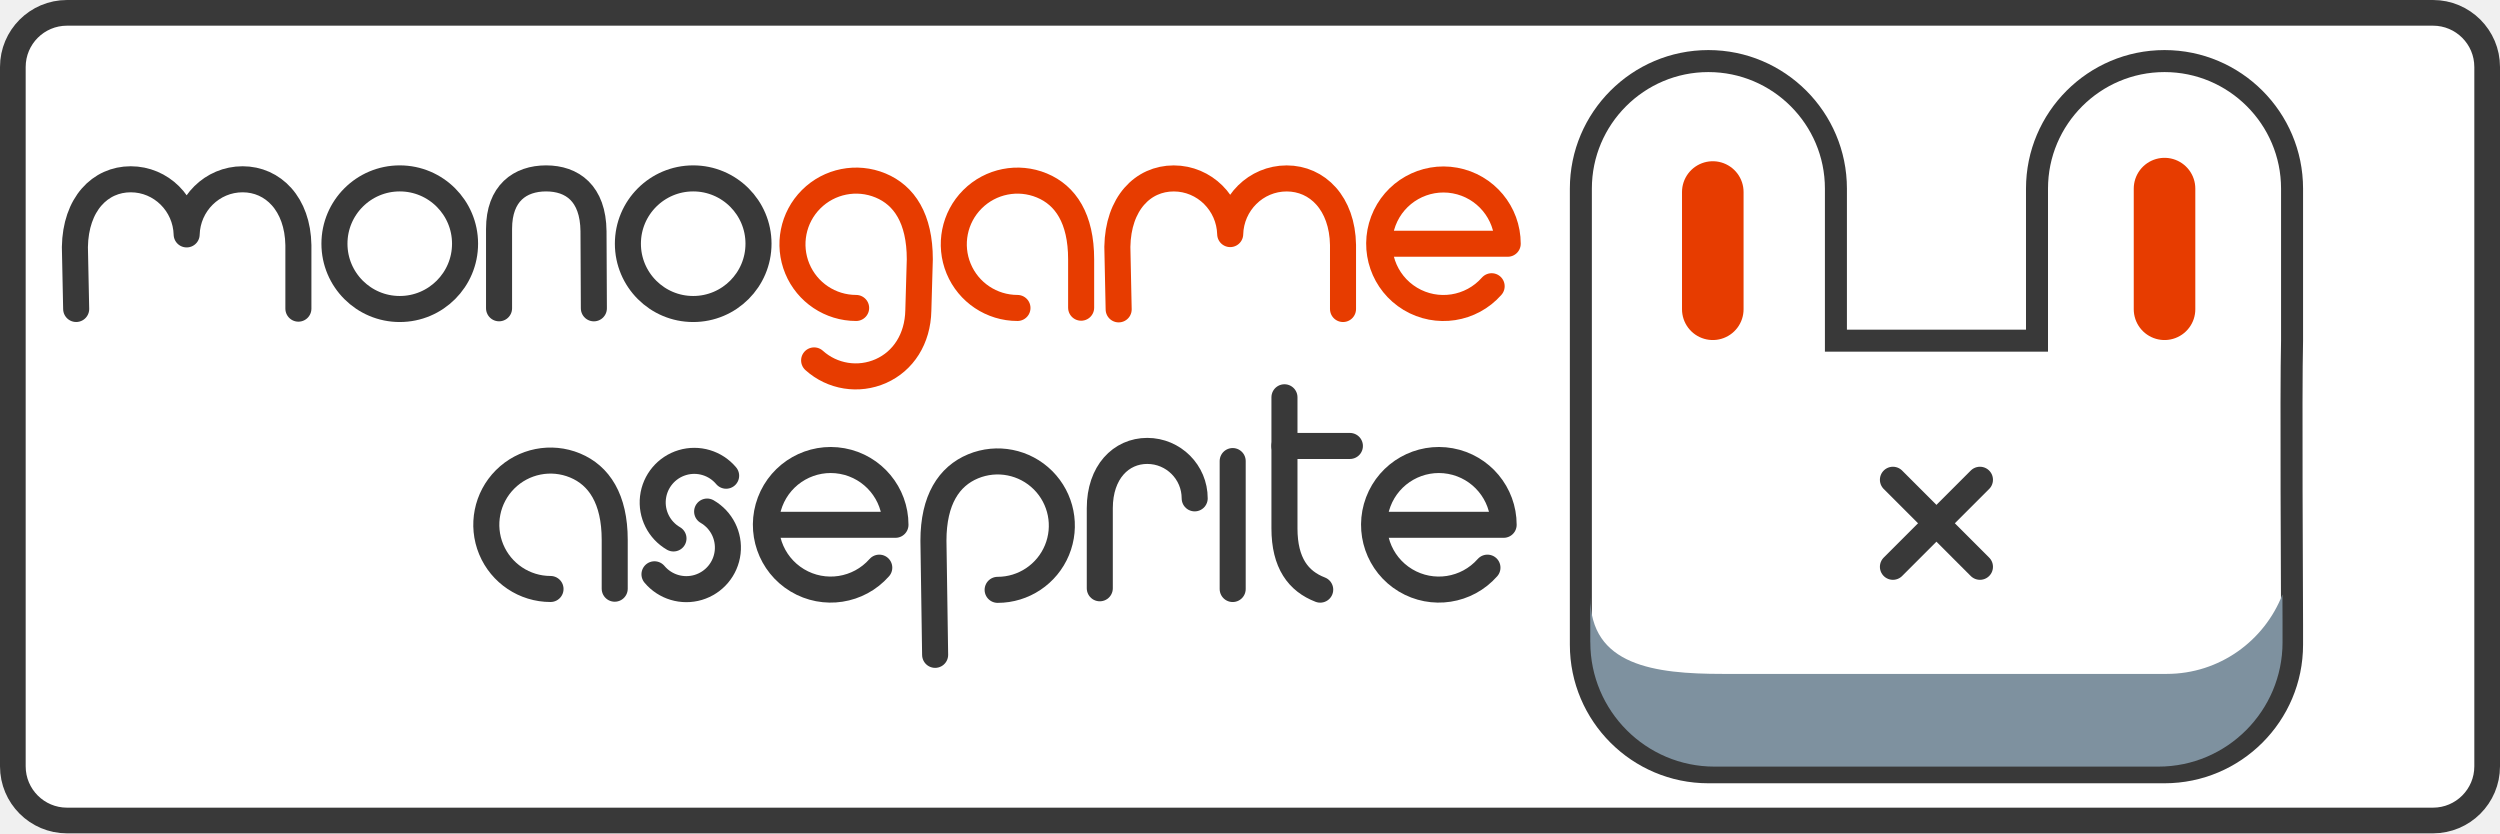
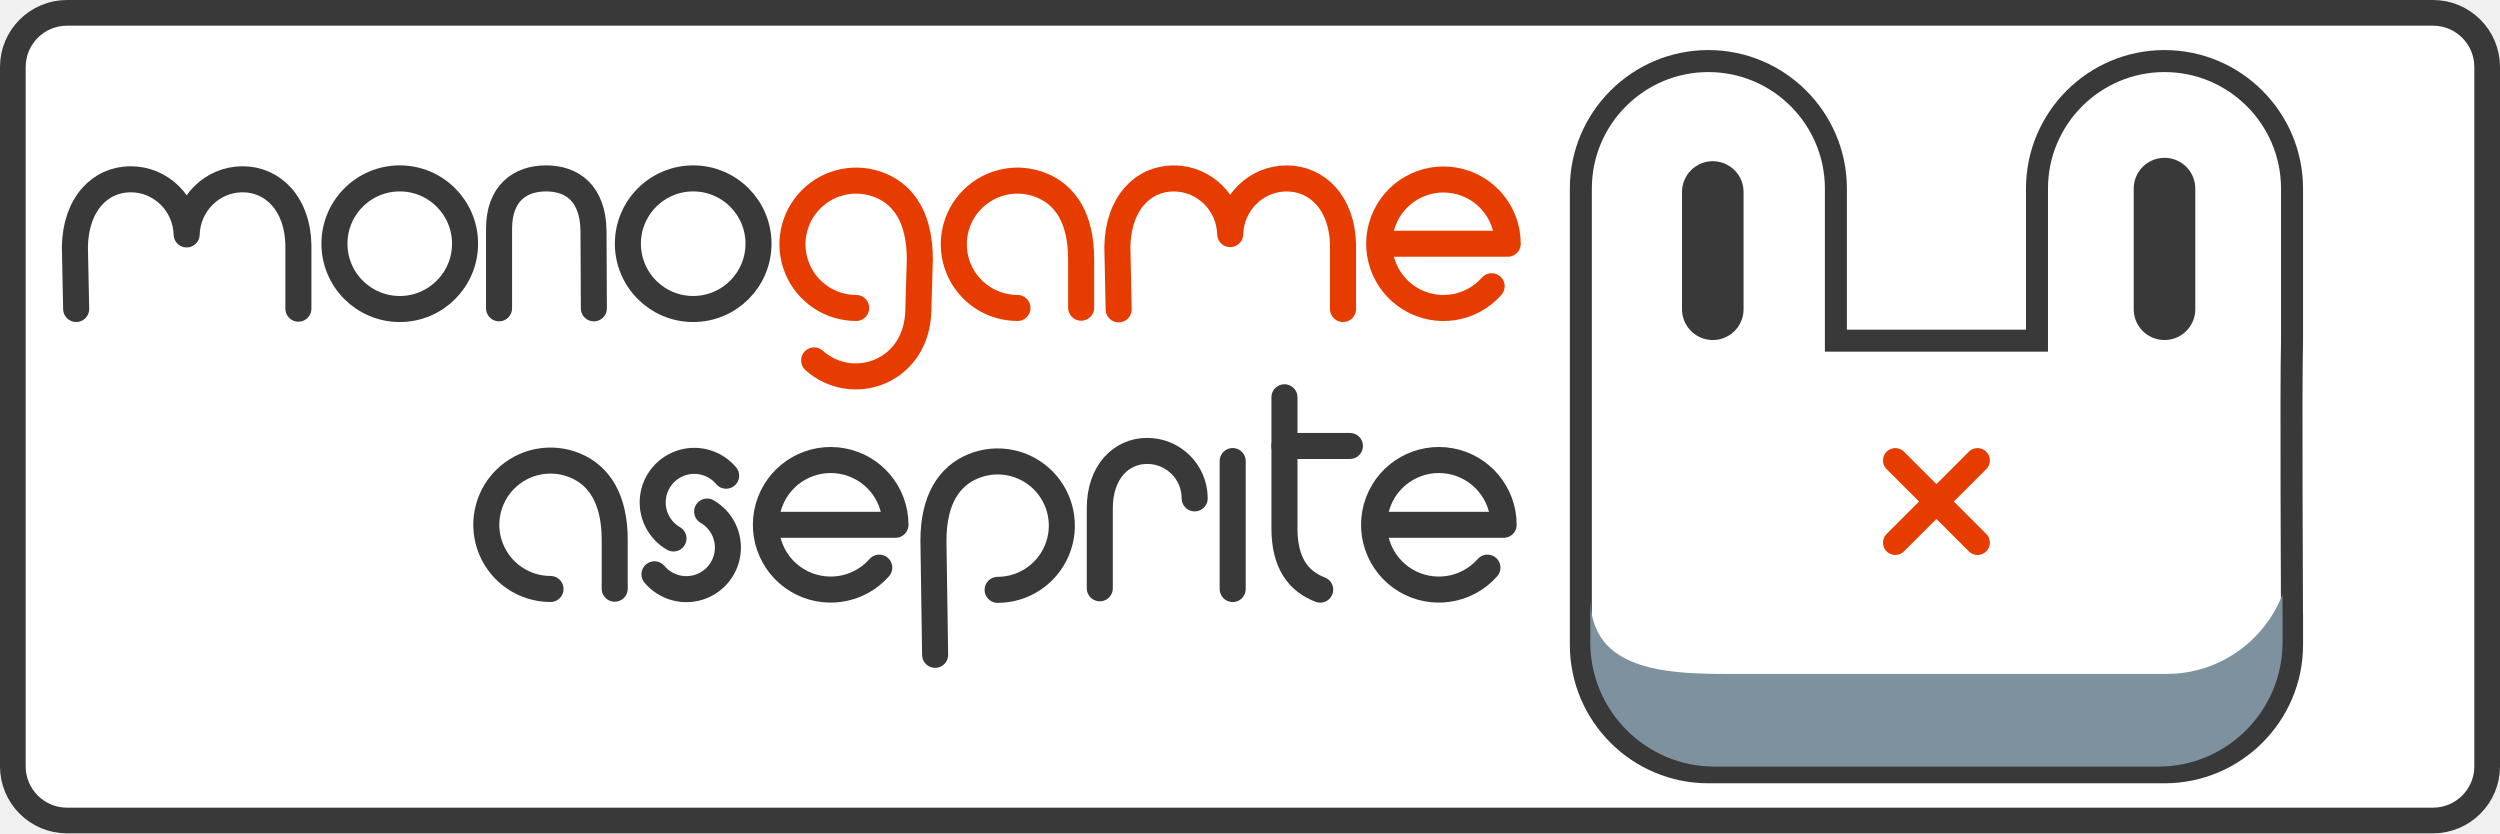
<svg xmlns="http://www.w3.org/2000/svg" width="96mm" height="32mm" viewBox="0 0 96 32" version="1.1" id="svg190">
  <defs id="defs187">
    <rect x="131.765" y="51.13" width="122.88" height="31.013" id="rect205" />
    <rect x="130.927" y="48.951" width="104.105" height="30.846" id="rect32339" />
    <clipPath clipPathUnits="userSpaceOnUse" id="clipPath15719">
      <path style="fill:#08a95d;fill-opacity:1;stroke:#000000;stroke-width:0.2;stroke-linecap:round;stroke-linejoin:round;stroke-dasharray:none;stroke-opacity:1" id="path15721" d="m 14.27,14.114 a 7.025,7.025 0 0 1 7.025,7.025 7.025,7.025 0 0 1 -7.025,7.025 v -7.025 z" />
    </clipPath>
  </defs>
  <g id="layer1">
    <rect style="font-variation-settings:normal;opacity:1;fill:#ffffff;fill-opacity:1;stroke:#393939;stroke-width:0.986;stroke-linecap:round;stroke-linejoin:round;stroke-miterlimit:4;stroke-dasharray:none;stroke-dashoffset:0;stroke-opacity:1;stop-color:#000000;stop-opacity:1" id="rect13684" width="95.014" height="31.014" x="0.493" y="0.493" rx="2.08" />
    <rect style="display:none;fill:#15202b;fill-opacity:1;stroke:none;stroke-width:1.146;stroke-linecap:round;stroke-linejoin:round;stroke-dasharray:none;stroke-opacity:1" id="rect10254" width="109.135" height="39.044" x="-3.136" y="-5.234" />
    <text xml:space="preserve" transform="scale(0.2645833)" id="text32337" style="font-family:Roboto;-inkscape-font-specification:Roboto;white-space:pre;shape-inside:url(#rect32339);display:inline;fill:none;stroke:#2e2f2e;stroke-width:4.157;stroke-linecap:round;stroke-linejoin:round" />
    <g id="g20403" transform="translate(-45.06683,-15.52882)">
      <path id="path19010-1-4" style="fill:#49c961;stroke:#000000;stroke-width:0.201;stroke-linecap:round;stroke-linejoin:round" d="m -21.141,-15.639 c 0.61,1.324 -1.3,2.295 -2.149,2.754 -1.094,0.592 -1.538,-1.426 -2.149,-2.754 -0.596,-1.294 1.143,-2.21 2.149,-2.754 1.094,-0.592 1.538,1.426 2.149,2.754 z" transform="matrix(-0.8683355,-0.4959772,0.399671,-0.9166587,0,0)" />
      <ellipse style="fill:#ffe981;fill-opacity:1;stroke:#000000;stroke-width:0.208;stroke-linecap:round;stroke-linejoin:round;stroke-dasharray:none;stroke-opacity:1" id="path16622" cx="-11.619" cy="18.764" rx="5.39" ry="6.676" transform="scale(-1,1)" />
      <path id="path16622-6" style="fill:#d7a34f;fill-opacity:1;stroke:none;stroke-width:0.208;stroke-linecap:round;stroke-linejoin:round;stroke-dasharray:none;stroke-opacity:1" d="m 11.563,12.186 a 5.39,6.676 0 0 1 3.726,1.857 5.39,6.676 0 0 1 -4.436,2.891 5.39,6.676 0 0 1 -3.728,-1.86 5.39,6.676 0 0 1 4.438,-2.888 z" />
      <path id="path16622-7" style="fill:#d7a34f;fill-opacity:1;stroke:none;stroke-width:0.151;stroke-linecap:round;stroke-linejoin:round;stroke-dasharray:none;stroke-opacity:1" d="m 10.438,14.95 a 4.781,3.939 49.763 0 1 3.099,-0.254 4.781,3.939 49.763 0 1 -1.698,3.35 4.781,3.939 49.763 0 1 -3.101,0.253 4.781,3.939 49.763 0 1 1.7,-3.349 z" />
      <path id="rect18513-5" style="fill:#d7a34f;fill-opacity:1;stroke:none;stroke-width:0.176;stroke-linecap:round;stroke-linejoin:round" d="m 10.246,13.252 c 0.405,-0.849 -2.334,-0.727 -2.949,0 -1.4,1.655 1.44,4.09 1.462,6.211 0.025,2.333 -3.021,5.054 -1.462,6.86 0.623,0.721 2.539,0.847 2.949,0 -1.03,-3.8 1.172,-3.963 1.184,-6.315 0.013,-2.504 -2.434,-4.139 -1.184,-6.756 z" />
      <path style="fill:none;fill-opacity:1;stroke:#000000;stroke-width:0.2;stroke-linecap:round;stroke-linejoin:round;stroke-dasharray:none;stroke-opacity:1" d="m 16.97,19.19 c -1.169,1.014 -3.66,1.563 -7.407,-0.266" id="path18903-3" />
      <path style="fill:none;fill-opacity:1;stroke:#000000;stroke-width:0.2;stroke-linecap:square;stroke-linejoin:round;stroke-dasharray:none;stroke-opacity:1" d="m 16.59,16.135 c -1.169,1.014 -3.66,1.563 -7.407,-0.266" id="path18903-6" />
      <g id="g15650" clip-path="url(#clipPath15719)" transform="matrix(-1,0,0,1,23.37627,-1.465478)">
        <path style="fill:#08a95d;fill-opacity:1;stroke:#000000;stroke-width:0.146;stroke-linecap:round;stroke-linejoin:round;stroke-dasharray:none;stroke-opacity:1" id="path15497" d="M 10.357,19.45 8.099,20.655 5.925,19.303 6.01,16.744 8.268,15.538 10.442,16.891 Z" transform="matrix(1.372261,-0.06045554,0.06045554,1.372261,5.052101,-3.601926)" />
        <path style="fill:#08a95d;fill-opacity:1;stroke:#000000;stroke-width:0.146;stroke-linecap:round;stroke-linejoin:round;stroke-dasharray:none;stroke-opacity:1" id="path15497-7" d="M 10.357,19.45 8.099,20.655 5.925,19.303 6.01,16.744 8.268,15.538 10.442,16.891 Z" transform="matrix(1.372261,-0.06045554,0.06045554,1.372261,11.17632,-3.65104)" />
        <path style="fill:#08a95d;fill-opacity:1;stroke:#000000;stroke-width:0.146;stroke-linecap:round;stroke-linejoin:round;stroke-dasharray:none;stroke-opacity:1" id="path15497-79" d="M 10.357,19.45 8.099,20.655 5.925,19.303 6.01,16.744 8.268,15.538 10.442,16.891 Z" transform="matrix(1.372261,-0.06045554,0.06045554,1.372261,8.180608,1.666555)" />
        <path style="fill:#08a95d;fill-opacity:1;stroke:#000000;stroke-width:0.146;stroke-linecap:round;stroke-linejoin:round;stroke-dasharray:none;stroke-opacity:1" id="path15497-0" d="M 10.357,19.45 8.099,20.655 5.925,19.303 6.01,16.744 8.268,15.538 10.442,16.891 Z" transform="matrix(1.372261,-0.06045554,0.06045554,1.372261,2.009261,1.645981)" />
        <path style="fill:#08a95d;fill-opacity:1;stroke:#000000;stroke-width:0.146;stroke-linecap:round;stroke-linejoin:round;stroke-dasharray:none;stroke-opacity:1" id="path15497-0-6" d="M 10.357,19.45 8.099,20.655 5.925,19.303 6.01,16.744 8.268,15.538 10.442,16.891 Z" transform="matrix(1.372261,-0.06045554,0.06045554,1.372261,8.059179,-8.842785)" />
        <path style="fill:#08a95d;fill-opacity:1;stroke:#000000;stroke-width:0.146;stroke-linecap:round;stroke-linejoin:round;stroke-dasharray:none;stroke-opacity:1" id="path15497-0-3" d="M 10.357,19.45 8.099,20.655 5.925,19.303 6.01,16.744 8.268,15.538 10.442,16.891 Z" transform="matrix(1.372261,-0.06045554,0.06045554,1.372261,1.930852,-8.845145)" />
      </g>
      <path style="fill:none;fill-opacity:1;stroke:#000000;stroke-width:0.2;stroke-linecap:round;stroke-linejoin:round;stroke-dasharray:none;stroke-opacity:1" id="path11594" d="m -9.106,12.648 a 7.025,7.025 0 0 1 7.025,7.025 7.025,7.025 0 0 1 -7.025,7.025 v -7.025 z" transform="scale(-1,1)" />
      <path style="fill:none;fill-opacity:1;stroke:#000000;stroke-width:0.2;stroke-linecap:round;stroke-linejoin:round;stroke-dasharray:none;stroke-opacity:1" d="m 16.289,21.979 c -1.169,1.014 -3.366,1.893 -7.114,0.064" id="path18903-5-1" />
      <path id="path19010-1" style="fill:#49c961;stroke:#000000;stroke-width:0.201;stroke-linecap:round;stroke-linejoin:round" d="m -18.65,-18.444 c 0.611,1.327 -0.962,2.754 -2.149,2.754 -1.187,0 -1.538,-1.426 -2.149,-2.754 -0.698,-1.517 1.16,-2.219 2.149,-2.754 1.116,-0.604 1.538,1.426 2.149,2.754 z" transform="matrix(-0.8683355,-0.4959772,0.399671,-0.9166587,0,0)" />
      <path id="rect18513" style="fill:#ffffff;stroke:#000000;stroke-width:0.181;stroke-linecap:round;stroke-linejoin:round" d="m 9.55,12.952 c 0.405,-0.896 -2.334,-0.767 -2.949,0 -1.4,1.747 1.44,4.316 1.462,6.554 0.025,2.462 -3.021,5.334 -1.462,7.239 0.623,0.761 2.539,0.894 2.949,0 -1.03,-4.01 1.172,-4.182 1.184,-6.664 0.013,-2.642 -2.434,-4.367 -1.184,-7.129 z" />
      <circle style="fill:#49c961;fill-opacity:1;stroke:#000000;stroke-width:0.2;stroke-dasharray:none;stroke-opacity:1" id="path451-1" cx="-11.086" cy="8.289" r="7" transform="scale(-1,1)" />
      <path id="path451" style="fill:#298a3e;fill-opacity:1;stroke:none;stroke-width:0.2;stroke-dasharray:none;stroke-opacity:1" d="M 7.354,2.498 A 7,7 0 0 0 5.34,7.41 7,7 0 0 0 12.34,14.41 7,7 0 0 0 16.054,13.338 7,7 0 0 1 11.07,15.43 7,7 0 0 1 4.07,8.43 7,7 0 0 1 7.354,2.498 Z" />
      <circle style="fill:none;fill-opacity:1;stroke:#000000;stroke-width:0.2;stroke-dasharray:none;stroke-opacity:1" id="path451-1-1" cx="-11.086" cy="8.289" r="7" transform="scale(-1,1)" />
      <circle style="fill:#ffffff;fill-opacity:1;stroke:#000000;stroke-width:0.2;stroke-dasharray:none;stroke-opacity:1" id="path2188" cx="-16.637" cy="5.685" r="2.729" transform="scale(-1,1)" />
      <circle style="fill:#000000;fill-opacity:1;stroke:#000000;stroke-width:0.1;stroke-dasharray:none;stroke-opacity:1" id="path2188-7" cx="-17.327" cy="5.685" r="1.367" transform="scale(-1,1)" />
      <circle style="fill:#ffffff;fill-opacity:1;stroke:#000000;stroke-width:0.2;stroke-dasharray:none;stroke-opacity:1" id="path2188-1" cx="-10.458" cy="5.685" r="2.729" transform="scale(-1,1)" />
      <circle style="fill:#000000;fill-opacity:1;stroke:#000000;stroke-width:0.1;stroke-dasharray:none;stroke-opacity:1" id="path2188-7-1" cx="-11.117" cy="5.685" r="1.367" transform="scale(-1,1)" />
      <path id="path4702" style="fill:#164920;fill-opacity:1;stroke:#164920;stroke-width:0.2;stroke-opacity:1" d="m 12.432,10.092 c 0,0.354 -0.146,1.256 0.426,1.735 0.573,0.479 1.278,0.479 1.85,0 0.573,-0.479 0.432,-1.372 0.432,-1.735 0,-0.362 -0.707,0.013 -1.329,0.013 -0.622,0 -1.379,-0.367 -1.379,-0.013 z" />
      <path id="path4702-7" style="fill:#d393df;fill-opacity:1;stroke:none;stroke-width:0.2;stroke-opacity:1" d="m 12.431,10.129 a 2.054,2.054 0 0 1 1.904,1.935 c -0.488,0.221 -1.024,0.142 -1.477,-0.237 -0.554,-0.463 -0.435,-1.322 -0.427,-1.698 z" />
      <ellipse style="fill:#ffffff;fill-opacity:1;stroke:none;stroke-width:0.228;stroke-linecap:round;stroke-linejoin:round;stroke-dasharray:none;stroke-opacity:1" id="path9250" cx="-13.816" cy="-2.529" rx="1.106" ry="0.369" transform="matrix(-0.9360481,-0.3518721,-0.3518721,0.9360481,0,0)" />
      <path id="path19010-1-8" style="fill:#49c961;stroke:#000000;stroke-width:0.2;stroke-linecap:round;stroke-linejoin:round" d="m 12.042,17.291 c -1.074,1.074 -2.817,0.079 -3.129,-1.066 -0.313,-1.145 0.922,-2.004 1.998,-3.08 1.228,-1.228 2.371,0.308 3.129,1.066 0.856,0.856 -0.922,2.004 -1.998,3.08 z" />
    </g>
-     <g id="g727" transform="translate(-93.43377,-16.87916)">
+     <g id="g727" transform="translate(-87.29244,-19.09686)">
      <rect style="fill:none;stroke:#08a95d;stroke-width:1;stroke-linecap:round;stroke-linejoin:round;stroke-dasharray:none;stroke-opacity:1" id="rect4462-6" width="12.453" height="12.453" x="69.681" y="5.847" rx="1.797" />
      <g id="g5525" transform="matrix(0.7639952,0,0,0.7639952,57.60965,3.966244)" style="stroke-width:1.309;stroke-dasharray:none">
        <path style="fill:none;stroke:#08a95d;stroke-width:1.309;stroke-linecap:round;stroke-linejoin:round;stroke-dasharray:none;stroke-opacity:1" d="m 20.186,6.456 v 4.565" id="path4390-8" />
        <path style="fill:none;stroke:#08a95d;stroke-width:1.309;stroke-linecap:round;stroke-linejoin:round;stroke-dasharray:none;stroke-opacity:1" d="m 27.646,6.456 v 4.565" id="path4390-8-8" />
      </g>
    </g>
+     <path fill="#e73c00" d="m -24.313,27.13 v -1.837 c 0,-2.19 -1.78,-3.971 -3.971,-3.971 -1.068,0 -2.041,0.425 -2.756,1.116 -0.715,-0.688 -1.688,-1.116 -2.756,-1.116 -2.19,0 -3.971,1.783 -3.971,3.971 V 30.804 c 0,2.19 1.78,3.971 3.971,3.971 h 5.512 c 2.19,0 3.971,-1.78 3.971,-3.971 v -2.669 h -7.941 v 2.43 h 5.512 V 30.804 c 0,0.85 -0.691,1.541 -1.541,1.541 h -5.512 c -0.85,0 -1.541,-0.691 -1.541,-1.541 v -5.512 c 0,-0.85 0.691,-1.541 1.541,-1.541 0.85,0 1.541,0.691 1.541,1.541 v 1.837 h 2.43 v -1.837 c 0,-0.85 0.691,-1.541 1.541,-1.541 0.85,0 1.541,0.691 1.541,1.541 v 1.837 z" id="path3920-0" style="fill:#e73c00;fill-opacity:1;stroke:#63565f;stroke-width:0.25;stroke-dasharray:none;stroke-opacity:1" />
    <g id="g3918" transform="matrix(0.06674124,0,0,0.06674124,-35.50073,3.947765)">
      <path fill="#393939" d="M 71.5,573.4 V 516.5 L 48,573.4 H 44.5 L 21.1,516.5 v 56.9 h -8.6 v -69.1 h 12.3 l 21.4,52 21.5,-52 H 80 v 69.1 z" id="path3902" />
      <path fill="#393939" d="m 122,574.7 c -5.1,0 -9.8,-0.9 -14,-2.7 -4.2,-1.8 -7.8,-4.3 -10.8,-7.5 -3,-3.2 -5.3,-7 -7,-11.4 -1.7,-4.3 -2.5,-9.1 -2.5,-14.2 0,-5.1 0.8,-9.8 2.5,-14.2 1.7,-4.4 4,-8.1 7,-11.4 3,-3.2 6.6,-5.7 10.8,-7.5 4.2,-1.8 8.9,-2.7 14,-2.7 5.1,0 9.8,0.9 14,2.7 4.2,1.8 7.8,4.3 10.8,7.5 3,3.2 5.3,7 7,11.4 1.7,4.3 2.5,9.1 2.5,14.2 0,5.1 -0.8,9.8 -2.5,14.2 -1.7,4.4 -4,8.1 -7,11.4 -3,3.2 -6.6,5.7 -10.8,7.5 -4.3,1.8 -8.9,2.7 -14,2.7 z m 0,-7.7 c 3.9,0 7.3,-0.7 10.5,-2.1 3.1,-1.4 5.8,-3.4 8,-5.9 2.2,-2.5 3.9,-5.5 5.1,-8.9 1.2,-3.4 1.8,-7.1 1.8,-11.1 0,-4 -0.6,-7.7 -1.8,-11.2 -1.2,-3.4 -2.9,-6.4 -5.1,-8.9 -2.2,-2.5 -4.9,-4.4 -8,-5.8 -3.1,-1.4 -6.6,-2.1 -10.5,-2.1 -3.9,0 -7.4,0.7 -10.5,2.1 -3.1,1.4 -5.8,3.4 -8,5.8 -2.2,2.5 -3.9,5.5 -5.1,8.9 -1.2,3.5 -1.8,7.2 -1.8,11.2 0,4 0.6,7.7 1.8,11.1 1.2,3.4 2.9,6.4 5.1,8.9 2.2,2.5 4.9,4.5 8,5.9 3.1,1.4 6.6,2.1 10.5,2.1 z" id="path3904" />
      <path fill="#393939" d="m 212.8,573.4 -40.3,-55.1 v 55.1 h -8.6 v -69.1 h 8.8 l 39.8,54 v -54 h 8.6 v 69.1 z" id="path3906" />
      <path fill="#393939" d="m 263.3,574.7 c -5.1,0 -9.8,-0.9 -14,-2.7 -4.2,-1.8 -7.8,-4.3 -10.8,-7.5 -3,-3.2 -5.3,-7 -7,-11.4 -1.7,-4.3 -2.5,-9.1 -2.5,-14.2 0,-5.1 0.8,-9.8 2.5,-14.2 1.7,-4.4 4,-8.1 7,-11.4 3,-3.2 6.6,-5.7 10.8,-7.5 4.2,-1.8 8.9,-2.7 14,-2.7 5.1,0 9.8,0.9 14,2.7 4.2,1.8 7.8,4.3 10.8,7.5 3,3.2 5.3,7 7,11.4 1.7,4.3 2.5,9.1 2.5,14.2 0,5.1 -0.8,9.8 -2.5,14.2 -1.7,4.4 -4,8.1 -7,11.4 -3,3.2 -6.6,5.7 -10.8,7.5 -4.2,1.8 -8.9,2.7 -14,2.7 z m 0,-7.7 c 3.9,0 7.3,-0.7 10.5,-2.1 3.1,-1.4 5.8,-3.4 8,-5.9 2.2,-2.5 3.9,-5.5 5.1,-8.9 1.2,-3.4 1.8,-7.1 1.8,-11.1 0,-4 -0.6,-7.7 -1.8,-11.2 -1.2,-3.4 -2.9,-6.4 -5.1,-8.9 -2.2,-2.5 -4.9,-4.4 -8,-5.8 -3.1,-1.4 -6.6,-2.1 -10.5,-2.1 -3.9,0 -7.4,0.7 -10.5,2.1 -3.1,1.4 -5.8,3.4 -8,5.8 -2.2,2.5 -3.9,5.5 -5.1,8.9 -1.2,3.5 -1.8,7.2 -1.8,11.2 0,4 0.6,7.7 1.8,11.1 1.2,3.4 2.9,6.4 5.1,8.9 2.2,2.5 4.9,4.5 8,5.9 3.1,1.4 6.6,2.1 10.5,2.1 z" id="path3908" />
      <path fill="#e73c00" d="m 340.6,574.8 c -5,0 -9.8,-0.8 -14.2,-2.5 -4.4,-1.7 -8.4,-4.1 -11.7,-7.2 -3.3,-3.1 -6,-6.9 -7.9,-11.3 -1.9,-4.4 -2.9,-9.4 -2.9,-14.8 0,-5.4 1,-10.4 2.9,-14.8 1.9,-4.4 4.6,-8.2 7.9,-11.3 3.4,-3.1 7.3,-5.5 11.7,-7.1 4.4,-1.7 9.2,-2.5 14.2,-2.5 3.6,0 6.9,0.4 9.8,1.2 2.9,0.8 5.6,2 7.9,3.4 2.4,1.4 4.4,3.1 6.2,4.9 1.8,1.9 3.4,3.8 4.7,5.9 l -12.2,6.6 c -1.6,-2.4 -3.8,-4.5 -6.6,-6.3 -2.8,-1.8 -6.1,-2.7 -9.8,-2.7 -3.1,0 -6,0.6 -8.7,1.7 -2.7,1.1 -4.9,2.7 -6.9,4.8 -1.9,2 -3.4,4.4 -4.5,7.2 -1.1,2.8 -1.6,5.8 -1.6,9 0,3.3 0.5,6.3 1.6,9.1 1.1,2.8 2.6,5.2 4.5,7.2 1.9,2 4.2,3.6 6.9,4.7 2.7,1.1 5.6,1.7 8.7,1.7 3.1,0 6,-0.6 8.7,-1.7 2.6,-1.1 4.7,-2.3 6.1,-3.7 v -8.4 H 337.2 V 535 h 32.9 v 26.6 c -3.5,4 -7.7,7.1 -12.6,9.5 -5,2.5 -10.6,3.7 -16.9,3.7 z" id="path3910" />
      <path fill="#e73c00" d="m 426.1,573.4 -4.2,-11.7 h -29.6 l -4.3,11.7 h -16.8 l 26.7,-69.1 h 18.4 l 26.6,69.1 z M 407,519.1 396.2,548.8 h 21.5 z" id="path3912" />
      <path fill="#e73c00" d="M 506.8,573.4 V 525 l -19.5,48.4 h -6.4 L 461.4,525 v 48.4 h -14.7 v -69.1 h 20.6 l 16.8,41.7 16.8,-41.7 h 20.7 v 69.1 z" id="path3914" />
      <path fill="#e73c00" d="m 532.7,573.4 v -69.1 h 48.9 v 12.9 h -34.2 v 14.6 h 33.5 v 12.9 h -33.5 v 15.6 h 34.2 v 12.9 h -48.9 z" id="path3916" />
    </g>
    <path fill="#e73c00" d="m -21.202,23.024 v 5.512 c 0,2.19 1.78,3.971 3.971,3.971 h 5.512 c 2.19,0 3.971,-1.78 3.971,-3.971 v -2.669 h -7.941 v 2.43 h 5.512 v 0.239 c 0,0.85 -0.691,1.541 -1.541,1.541 h -5.512 c -0.85,0 -1.541,-0.691 -1.541,-1.541 v -5.512 c -1.429,0 -0.84,0 -2.43,0 z" id="path3920" style="fill:#63565f;fill-opacity:1;stroke-width:0.03" />
-     <path fill="#e73c00" d="M -22.778,24.23 V 22.393 c 0,-2.19 -1.78,-3.971 -3.971,-3.971 -1.068,0 -2.041,0.425 -2.756,1.116 -0.715,-0.688 -1.688,-1.116 -2.756,-1.116 -2.19,0 -3.971,1.783 -3.971,3.971 v 5.512 c 0,2.19 1.78,3.971 3.971,3.971 h 5.512 c 2.19,0 3.971,-1.78 3.971,-3.971 v -2.669 h -7.941 v 2.43 h 5.512 v 0.239 c 0,0.85 -0.691,1.541 -1.541,1.541 h -5.512 c -0.85,0 -1.541,-0.691 -1.541,-1.541 V 22.393 c 0,-0.85 0.691,-1.541 1.541,-1.541 0.85,0 1.541,0.691 1.541,1.541 v 1.837 h 2.43 V 22.393 c 0,-0.85 0.691,-1.541 1.541,-1.541 0.85,0 1.541,0.691 1.541,1.541 v 1.837 z" id="path3920-0" style="fill:#e73c00;fill-opacity:1;stroke:#63565f;stroke-width:0.25;stroke-dasharray:none;stroke-opacity:1" />
    <path fill="#e73c00" d="M -9.038,8.223 V 6.385 c 0,-2.19 -1.78,-3.971 -3.971,-3.971 -1.068,0 -2.041,0.425 -2.756,1.116 -0.715,-0.688 -1.688,-1.116 -2.756,-1.116 -2.19,0 -3.971,1.783 -3.971,3.971 v 5.512 c 0,2.19 1.78,3.971 3.971,3.971 h 5.512 c 2.19,0 3.971,-1.78 3.971,-3.971 V 9.228 h -7.941 v 2.43 h 5.512 v 0.239 c 0,0.85 -0.691,1.541 -1.541,1.541 h -5.512 c -0.85,0 -1.541,-0.691 -1.541,-1.541 V 6.385 c 0,-0.85 0.691,-1.541 1.541,-1.541 0.85,0 1.541,0.691 1.541,1.541 v 1.837 h 2.43 V 6.385 c 0,-0.85 0.691,-1.541 1.541,-1.541 0.85,0 1.541,0.691 1.541,1.541 v 1.837 z" id="path3920-7" style="stroke-width:0.03" />
    <path style="fill:none;fill-opacity:1;stroke:#e73c00;stroke-width:0.744;stroke-linecap:round;stroke-linejoin:round;stroke-dasharray:none;stroke-opacity:1" d="M -18.809,6.346 V 8.193" id="path4390-8-6-8" />
    <path style="fill:none;fill-opacity:1;stroke:#e73c00;stroke-width:0.744;stroke-linecap:round;stroke-linejoin:round;stroke-dasharray:none;stroke-opacity:1" d="M -12.911,6.346 V 8.193" id="path4390-8-8-8-0" />
    <g id="g13946" transform="translate(-155.0218,49.39725)">
      <path fill="#e73c00" d="m 117.925,7.608 c 0,3.295 2.678,5.973 5.973,5.973 h 8.291 c 3.295,0 5.973,-2.678 5.973,-5.973 -1.97,0 -1.416,0 -3.655,0 0,1.278 -1.04,2.318 -2.318,2.318 h -8.291 c -1.278,0 -2.318,-1.04 -2.318,-2.318 z" id="path3920-7-4" style="fill:#7e919f;fill-opacity:1;stroke:none;stroke-width:0.045" />
      <path style="fill:#ffffff;fill-opacity:1;stroke:#393939;stroke-width:0.4;stroke-linecap:round;stroke-linejoin:round;stroke-dasharray:none;stroke-opacity:0.98;stop-color:#000000" d="m 134.352,3.81 v 1.422" id="path6342" />
      <path fill="#e73c00" d="M 138.007,3.81 V 1.046 c 0,-3.295 -2.678,-5.973 -5.973,-5.973 -1.607,0 -3.07,0.639 -4.146,1.679 -1.076,-1.035 -2.539,-1.679 -4.146,-1.679 -3.295,0 -5.973,2.683 -5.973,5.973 v 8.291 c 0,3.295 2.678,5.973 5.973,5.973 h 8.291 c 3.295,0 5.973,-2.678 5.973,-5.973 v -4.015 h -11.947 v 3.655 h 8.291 v 0.36 c 0,1.278 -1.04,2.318 -2.318,2.318 h -8.291 c -1.278,0 -2.318,-1.04 -2.318,-2.318 V 1.046 c 0,-1.278 1.04,-2.318 2.318,-2.318 1.278,0 2.318,1.04 2.318,2.318 V 3.81 H 129.716 V 1.046 c 0,-1.278 1.04,-2.318 2.318,-2.318 1.278,0 2.318,1.04 2.318,2.318 v 2.764 z" id="path3920-0-0" style="fill:#ffffff;fill-opacity:1;stroke:#393939;stroke-width:0.4;stroke-dasharray:none;stroke-opacity:1" />
      <path style="fill:none;fill-opacity:1;stroke:#e73c00;stroke-width:1.119;stroke-linecap:round;stroke-linejoin:round;stroke-dasharray:none;stroke-opacity:1" d="M 123.308,0.987 V 3.765" id="path4390-8-6" />
      <path style="fill:none;fill-opacity:1;stroke:#e73c00;stroke-width:1.119;stroke-linecap:round;stroke-linejoin:round;stroke-dasharray:none;stroke-opacity:1" d="M 132.181,0.987 V 3.765" id="path4390-8-8-8" />
    </g>
    <path style="fill:none;stroke:#665460;stroke-width:0.7;stroke-linecap:round;stroke-linejoin:round;stroke-dasharray:none;stroke-opacity:1" d="m 58.094,63.909 v -2.427 c 0,-1.092 0.644,-1.736 1.438,-1.736 0.794,0 1.438,0.644 1.438,1.438" id="path30881-9-8-1" />
    <path id="path6878-6-7" style="fill:none;stroke:#665460;stroke-width:0.7;stroke-linecap:round;stroke-linejoin:round;stroke-dasharray:none;stroke-opacity:1" d="m 34.881,63.931 c -0.787,0 -1.497,-0.474 -1.798,-1.201 -0.301,-0.727 -0.135,-1.564 0.422,-2.121 0.557,-0.557 1.394,-0.723 2.121,-0.422 0.727,0.301 1.201,1.011 1.201,2.256 v 1.48" />
    <path id="path9312-7-1-4" style="fill:none;stroke:#665460;stroke-width:0.7;stroke-linecap:round;stroke-linejoin:round;stroke-dasharray:none;stroke-opacity:1" d="m 48.127,63.284 a 1.964,1.964 0 0 1 -2.486,0.384 1.964,1.964 0 0 1 -0.824,-2.377 1.964,1.964 0 0 1 2.19,-1.238 1.964,1.964 0 0 1 1.611,1.932 h -3.769" />
    <path id="path9312-7-7-1-8-6" style="fill:none;stroke:#665460;stroke-width:0.7;stroke-linecap:round;stroke-linejoin:round;stroke-dasharray:none;stroke-opacity:1" d="m 74.767,63.284 a 1.964,1.964 0 0 1 -2.486,0.384 1.964,1.964 0 0 1 -0.824,-2.377 1.964,1.964 0 0 1 2.19,-1.238 1.964,1.964 0 0 1 1.611,1.932 h -3.769" />
    <path id="path6878-9-8-9" style="font-variation-settings:normal;vector-effect:none;fill:none;fill-opacity:1;stroke:#665460;stroke-width:0.7;stroke-linecap:round;stroke-linejoin:round;stroke-miterlimit:4;stroke-dasharray:none;stroke-dashoffset:0;stroke-opacity:1;-inkscape-stroke:none;stop-color:#000000" d="m 53.356,63.956 c 0.787,0 1.497,-0.474 1.798,-1.201 0.301,-0.727 0.135,-1.564 -0.422,-2.121 -0.557,-0.557 -1.394,-0.723 -2.121,-0.422 -0.727,0.301 -1.201,1.011 -1.201,2.256 l 0.051,3.459" />
    <path style="fill:none;fill-opacity:1;stroke:#665460;stroke-width:0.7;stroke-linecap:round;stroke-linejoin:round;stroke-dasharray:none;stroke-opacity:1" d="M 63.762,60.053 V 63.931" id="path8434-3-3" />
    <g id="g9245-8-8-2" transform="matrix(0.9605775,0,0,0.9605775,35.16513,28.18589)" style="stroke:#665460;stroke-width:0.729;stroke-dasharray:none;stroke-opacity:1">
      <g id="g13086-7" transform="translate(-3.698831)">
        <path id="path6568-1-0-7" style="fill:none;stroke:#665460;stroke-width:0.729;stroke-linecap:round;stroke-linejoin:round;stroke-dasharray:none;stroke-opacity:1" d="m 37.505,37.232 c -0.688,-0.265 -1.128,-0.837 -1.128,-1.934 0,0 0,-1.91 0,-2.599 0,-0.689 0,-1.537 0,-1.537" />
        <path style="fill:none;fill-opacity:1;stroke:#665460;stroke-width:0.729;stroke-linecap:round;stroke-linejoin:round;stroke-dasharray:none;stroke-opacity:1" d="m 36.376,32.698 h 2.066" id="path9203-7-8-0" />
      </g>
    </g>
    <g id="g3610-9-7" transform="matrix(0.6422394,0,0,0.6422394,14.91444,53.26201)" style="stroke:#665460;stroke-width:1.09;stroke-dasharray:none;stroke-opacity:1">
      <path style="fill:none;stroke:#665460;stroke-width:1.09;stroke-linecap:round;stroke-dasharray:none;stroke-opacity:1" id="path3472-82-0" d="m 39.447,14.226 a 1.963,1.963 0 0 1 -0.968,-1.928 1.963,1.963 0 0 1 1.387,-1.652 1.963,1.963 0 0 1 2.066,0.619" />
      <path style="fill:none;stroke:#665460;stroke-width:1.09;stroke-linecap:round;stroke-dasharray:none;stroke-opacity:1" id="path3472-7-41-0" d="m -41.035,-12.957 a 1.963,1.963 0 0 1 -0.968,-1.928 1.963,1.963 0 0 1 1.387,-1.652 1.963,1.963 0 0 1 2.066,0.619" transform="scale(-1)" />
    </g>
    <path style="fill:none;stroke:#393939;stroke-width:1;stroke-linecap:round;stroke-linejoin:round;stroke-dasharray:none;stroke-opacity:1" d="m 42.232,22.59 v -3.075 c 0,-1.384 0.816,-2.2 1.822,-2.2 1.006,0 1.822,0.816 1.822,1.822" id="path30881-9-8" />
    <path id="path6878-6" style="fill:none;stroke:#393939;stroke-width:1;stroke-linecap:round;stroke-linejoin:round;stroke-dasharray:none;stroke-opacity:1" d="m 21.14,22.617 c -0.997,0 -1.896,-0.601 -2.278,-1.522 -0.382,-0.921 -0.171,-1.982 0.534,-2.687 0.705,-0.705 1.766,-0.916 2.687,-0.534 0.921,0.382 1.522,1.281 1.522,2.857 v 1.875" />
    <path id="path9312-7-1" style="fill:none;stroke:#393939;stroke-width:1;stroke-linecap:round;stroke-linejoin:round;stroke-dasharray:none;stroke-opacity:1" d="m 33.764,21.798 a 2.488,2.488 0 0 1 -3.149,0.486 2.488,2.488 0 0 1 -1.044,-3.011 2.488,2.488 0 0 1 2.774,-1.568 2.488,2.488 0 0 1 2.041,2.447 h -4.774" />
    <path id="path9312-7-7-1-8" style="fill:none;stroke:#393939;stroke-width:1;stroke-linecap:round;stroke-linejoin:round;stroke-dasharray:none;stroke-opacity:1" d="m 57.118,21.798 a 2.488,2.488 0 0 1 -3.149,0.486 2.488,2.488 0 0 1 -1.044,-3.011 2.488,2.488 0 0 1 2.774,-1.568 2.488,2.488 0 0 1 2.041,2.447 h -4.774" />
    <path id="path6878-9-8" style="font-variation-settings:normal;fill:none;fill-opacity:1;stroke:#393939;stroke-width:1;stroke-linecap:round;stroke-linejoin:round;stroke-miterlimit:4;stroke-dasharray:none;stroke-dashoffset:0;stroke-opacity:1;stop-color:#000000" d="m 38.309,22.65 c 0.997,0 1.896,-0.601 2.278,-1.522 0.382,-0.921 0.171,-1.982 -0.534,-2.687 -0.705,-0.705 -1.766,-0.916 -2.687,-0.534 -0.921,0.382 -1.522,1.281 -1.522,2.857 l 0.065,4.382" />
    <path style="fill:none;fill-opacity:1;stroke:#393939;stroke-width:1;stroke-linecap:round;stroke-linejoin:round;stroke-dasharray:none;stroke-opacity:1" d="m 47.335,17.705 v 4.913" id="path8434-3" />
    <g id="g9245-8-8" transform="matrix(1.216855,0,0,1.216855,9.558551,-22.66399)" style="stroke:#393939;stroke-width:0.822;stroke-dasharray:none;stroke-opacity:1">
      <g id="g13086" transform="translate(-3.698831)" style="stroke:#393939;stroke-width:0.822;stroke-dasharray:none;stroke-opacity:1">
        <path id="path6568-1-0" style="fill:none;stroke:#393939;stroke-width:0.822;stroke-linecap:round;stroke-linejoin:round;stroke-dasharray:none;stroke-opacity:1" d="m 37.505,37.232 c -0.688,-0.265 -1.128,-0.837 -1.128,-1.934 0,0 0,-1.91 0,-2.599 0,-0.689 0,-1.537 0,-1.537" />
        <path style="fill:none;fill-opacity:1;stroke:#393939;stroke-width:0.822;stroke-linecap:round;stroke-linejoin:round;stroke-dasharray:none;stroke-opacity:1" d="m 36.376,32.698 h 2.066" id="path9203-7-8" />
      </g>
    </g>
    <g id="g3610-9" transform="matrix(0.8135861,0,0,0.8135861,-6.231781,9.102323)" style="stroke:#393939;stroke-width:1.229;stroke-dasharray:none;stroke-opacity:1">
      <path style="fill:none;stroke:#393939;stroke-width:1.229;stroke-linecap:round;stroke-dasharray:none;stroke-opacity:1" id="path3472-82" d="m 39.447,14.226 a 1.963,1.963 0 0 1 -0.968,-1.928 1.963,1.963 0 0 1 1.387,-1.652 1.963,1.963 0 0 1 2.066,0.619" />
      <path style="fill:none;stroke:#393939;stroke-width:1.229;stroke-linecap:round;stroke-dasharray:none;stroke-opacity:1" id="path3472-7-41" d="m -41.035,-12.957 a 1.963,1.963 0 0 1 -0.968,-1.928 1.963,1.963 0 0 1 1.387,-1.652 1.963,1.963 0 0 1 2.066,0.619" transform="scale(-1)" />
    </g>
    <g id="g16680">
      <g id="g13489" style="stroke:#393939;stroke-width:0.796;stroke-dasharray:none;stroke-opacity:1" transform="matrix(1.25637,0,0,1.25637,-2.615638,-22.93682)">
        <path id="path6878-9-8-9-0" style="fill:none;stroke:#393939;stroke-width:0.796;stroke-linecap:round;stroke-linejoin:round;stroke-dasharray:none;stroke-opacity:1" d="m 11.202,27.69 v -1.94 c -0.02,-1.259 -0.775,-2.014 -1.705,-2.014 -0.931,0 -1.685,0.755 -1.71,1.685 -0.025,-0.931 -0.779,-1.685 -1.71,-1.685 -0.931,0 -1.685,0.755 -1.706,2.071 l 0.039,1.893" />
        <path style="fill:none;fill-opacity:1;stroke:#393939;stroke-width:0.796;stroke-linecap:round;stroke-linejoin:round;stroke-dasharray:none;stroke-opacity:1" d="m 17.335,27.679 v -2.427 c 0,-1.092 0.644,-1.543 1.438,-1.543 0.794,0 1.438,0.451 1.449,1.616 l 0.011,2.355" id="path30881-9-7-8" />
        <circle style="fill:none;fill-opacity:1;stroke:#393939;stroke-width:0.796;stroke-linecap:round;stroke-linejoin:round;stroke-dasharray:none;stroke-opacity:1" id="path689-5" cx="14.3" cy="25.705" r="1.996" />
        <circle style="fill:none;fill-opacity:1;stroke:#393939;stroke-width:0.796;stroke-linecap:round;stroke-linejoin:round;stroke-dasharray:none;stroke-opacity:1" id="path689-5-3" cx="23.269" cy="25.705" r="1.996" />
      </g>
      <g id="g13495" style="stroke:#e73c00;stroke-width:0.796;stroke-dasharray:none;stroke-opacity:1" transform="matrix(1.25637,0,0,1.25637,-2.615638,-22.93682)">
        <path id="path6878-9-8-9-0-2" style="fill:none;stroke:#e73c00;stroke-width:0.796;stroke-linecap:round;stroke-linejoin:round;stroke-dasharray:none;stroke-opacity:1" d="m 43.13,27.701 v -1.958 c -0.02,-1.271 -0.782,-2.033 -1.722,-2.033 -0.94,0 -1.701,0.762 -1.726,1.701 -0.025,-0.94 -0.787,-1.701 -1.726,-1.701 -0.94,0 -1.701,0.762 -1.723,2.091 l 0.04,1.911" />
        <path id="path9312-7-7-1-6" style="fill:none;fill-opacity:1;stroke:#e73c00;stroke-width:0.796;stroke-linecap:round;stroke-linejoin:round;stroke-dasharray:none;stroke-opacity:1" d="m 47.673,27.005 a 1.964,1.964 0 0 1 -2.486,0.384 1.964,1.964 0 0 1 -0.824,-2.377 1.964,1.964 0 0 1 2.19,-1.238 1.964,1.964 0 0 1 1.611,1.932 h -3.769" />
        <path id="path6878-4" style="fill:none;fill-opacity:1;stroke:#e73c00;stroke-width:0.796;stroke-linecap:round;stroke-linejoin:round;stroke-dasharray:none;stroke-opacity:1" d="m 33.18,27.669 c -0.787,0 -1.497,-0.474 -1.798,-1.201 -0.301,-0.727 -0.135,-1.564 0.422,-2.121 0.557,-0.557 1.394,-0.723 2.121,-0.422 0.727,0.301 1.201,1.011 1.201,2.256 v 1.48" />
        <path id="path6878-9-21" style="fill:none;fill-opacity:1;stroke:#e73c00;stroke-width:0.796;stroke-linecap:round;stroke-linejoin:round;stroke-dasharray:none;stroke-opacity:1" d="m 28.249,27.669 c -0.787,0 -1.497,-0.474 -1.798,-1.201 -0.301,-0.727 -0.135,-1.564 0.422,-2.121 0.557,-0.557 1.394,-0.723 2.121,-0.422 0.727,0.301 1.201,1.011 1.201,2.256 l -0.045,1.568 c -0.018,0.866 -0.459,1.545 -1.144,1.849 -0.685,0.304 -1.485,0.176 -2.041,-0.326" />
      </g>
    </g>
    <path id="path6878-9-8-9-0-9" style="fill:none;stroke:#393939;stroke-width:0.827;stroke-linecap:round;stroke-linejoin:round;stroke-dasharray:none;stroke-opacity:1" d="m 38.297,69.29 v -1.94 c -0.02,-1.259 -0.775,-2.014 -1.705,-2.014 -0.931,0 -1.685,0.755 -1.71,1.685 -0.025,-0.931 -0.779,-1.685 -1.71,-1.685 -0.931,0 -1.685,0.755 -1.706,2.071 l 0.039,1.893" />
    <path style="fill:none;fill-opacity:1;stroke:#393939;stroke-width:0.7;stroke-linecap:round;stroke-linejoin:round;stroke-dasharray:none;stroke-opacity:1" d="m 44.422,69.279 v -2.427 c 0,-1.092 0.644,-1.543 1.438,-1.543 0.794,0 1.438,0.451 1.449,1.616 l 0.011,2.355" id="path30881-9-7-8-7" />
    <circle style="fill:none;fill-opacity:1;stroke:#393939;stroke-width:0.7;stroke-linecap:round;stroke-linejoin:round;stroke-dasharray:none;stroke-opacity:1" id="path689-5-8" cx="41.366" cy="67.305" r="1.996" />
    <circle style="fill:none;fill-opacity:1;stroke:#393939;stroke-width:0.7;stroke-linecap:round;stroke-linejoin:round;stroke-dasharray:none;stroke-opacity:1" id="path689-5-3-6" cx="50.351" cy="67.305" r="1.996" />
    <path id="path6878-9-8-9-0-2-9" style="fill:none;stroke:#e73c00;stroke-width:0.834;stroke-linecap:round;stroke-linejoin:round;stroke-dasharray:none;stroke-opacity:1" d="m 70.161,69.3 v -1.958 c -0.02,-1.271 -0.782,-2.033 -1.722,-2.033 -0.94,0 -1.701,0.762 -1.726,1.701 -0.025,-0.94 -0.787,-1.701 -1.726,-1.701 -0.94,0 -1.701,0.762 -1.723,2.091 l 0.04,1.911" />
    <path id="path9312-7-7-1-6-3" style="fill:none;fill-opacity:1;stroke:#e73c00;stroke-width:0.7;stroke-linecap:round;stroke-linejoin:round;stroke-dasharray:none;stroke-opacity:1" d="m 74.767,68.605 a 1.964,1.964 0 0 1 -2.486,0.384 1.964,1.964 0 0 1 -0.824,-2.377 1.964,1.964 0 0 1 2.19,-1.238 1.964,1.964 0 0 1 1.611,1.932 h -3.769" />
    <path id="path6878-4-5" style="fill:none;fill-opacity:1;stroke:#e73c00;stroke-width:0.7;stroke-linecap:round;stroke-linejoin:round;stroke-dasharray:none;stroke-opacity:1" d="m 60.113,69.269 c -0.787,0 -1.497,-0.474 -1.798,-1.201 -0.301,-0.727 -0.135,-1.564 0.422,-2.121 0.557,-0.557 1.394,-0.723 2.121,-0.422 0.727,0.301 1.201,1.011 1.201,2.256 v 1.48" />
    <path id="path6878-9-21-9" style="fill:none;fill-opacity:1;stroke:#e73c00;stroke-width:0.7;stroke-linecap:round;stroke-linejoin:round;stroke-dasharray:none;stroke-opacity:1" d="m 55.217,69.269 c -0.787,0 -1.497,-0.474 -1.798,-1.201 -0.301,-0.727 -0.135,-1.564 0.422,-2.121 0.557,-0.557 1.394,-0.723 2.121,-0.422 0.727,0.301 1.201,1.011 1.201,2.256 l -0.045,1.568 c -0.018,0.866 -0.459,1.545 -1.144,1.849 -0.685,0.304 -1.485,0.176 -2.041,-0.326" />
-     <g id="g15166" transform="matrix(2.112637,0,0,2.112637,-27.04761,-9.83828)">
-       <path fill="#e73c00" d="m 54.464,16.016 v 0.36 c 0,1.278 -1.04,2.318 -2.318,2.318 h -8.291 c -1.278,0 -2.318,-1.04 -2.318,-2.318 V 8.085 c 0,-1.278 1.04,-2.318 2.318,-2.318 1.278,0 2.318,1.04 2.318,2.318 v 2.764 h 3.655 V 8.085 c 0,-1.278 1.04,-2.318 2.318,-2.318 1.278,0 2.318,1.04 2.318,2.318 v 2.764 c -0.023,0.934 0,4.585 0,5.168 z" id="path3920-0-0-7" style="fill:#ffffff;fill-opacity:1;stroke:#393939;stroke-width:0.4;stroke-dasharray:none;stroke-opacity:1" />
-       <path id="path3920-7-4-1" style="fill:#7e919f;fill-opacity:1;stroke:none;stroke-width:0.044" d="m 41.709,16.332 c 0,1.246 1.012,2.259 2.256,2.259 h 8.07 c 1.244,0 2.256,-1.013 2.256,-2.259 v -0.351 c 0,-0.062 -0.002,-0.393 -0.002,-0.518 -0.328,0.843 -1.146,1.443 -2.103,1.443 h -8.07 c -1.244,0 -2.408,-0.151 -2.408,-1.397 0,-1.686 0,0.079 0,0.823 z" />
-       <path style="fill:none;fill-opacity:1;stroke:#e73c00;stroke-width:1.119;stroke-linecap:round;stroke-linejoin:round;stroke-dasharray:none;stroke-opacity:1" d="m 43.935,8.147 0,2.131" id="path4390-8-6-3" />
-       <path style="fill:none;fill-opacity:1;stroke:#e73c00;stroke-width:1.119;stroke-linecap:round;stroke-linejoin:round;stroke-dasharray:none;stroke-opacity:1" d="m 52.146,8.085 0,2.193" id="path4390-8-8-8-03" />
-     </g>
-     <path style="fill:#ffffff;fill-opacity:1;stroke:#393939;stroke-width:0.4;stroke-linecap:round;stroke-linejoin:round;stroke-dasharray:none;stroke-opacity:0.98;stop-color:#000000" d="m 0.927,52.189 v 1.422" id="path6342-8-6" />
-     <path fill="#e73c00" d="m -15.5,55.987 c 0,3.295 2.678,5.973 5.973,5.973 h 8.291 c 3.295,0 5.973,-2.678 5.973,-5.973 -1.97,0 -1.416,0 -3.655,0 0,1.278 -1.04,2.318 -2.318,2.318 h -8.291 c -1.278,0 -2.318,-1.04 -2.318,-2.318 z" id="path3920-7-4-1-5" style="fill:#7e919f;fill-opacity:1;stroke:none;stroke-width:0.045" />
-     <path fill="#e73c00" d="m 0.927,57.356 v 0.36 c 0,1.278 -1.04,2.318 -2.318,2.318 h -8.291 c -1.278,0 -2.318,-1.04 -2.318,-2.318 v -8.291 c 0,-1.278 1.04,-2.318 2.318,-2.318 1.278,0 2.318,1.04 2.318,2.318 v 2.764 h 3.655 v -2.764 c 0,-1.278 1.04,-2.318 2.318,-2.318 1.278,0 2.318,1.04 2.318,2.318 v 2.764 c -0.023,0.934 0,4.585 0,5.168 z" id="path3920-0-0-7-4" style="fill:none;fill-opacity:1;stroke:#393939;stroke-width:0.4;stroke-dasharray:none;stroke-opacity:1" />
-     <g id="g17845" transform="translate(0.2630952)">
-       <path style="font-variation-settings:normal;opacity:1;fill:#ffffff;fill-opacity:1;stroke:#393939;stroke-width:1;stroke-linecap:round;stroke-linejoin:round;stroke-miterlimit:4;stroke-dasharray:none;stroke-dashoffset:0;stroke-opacity:1;stop-color:#000000;stop-opacity:1" d="m 75.767,18.423 -3.342,3.342" id="path17810" />
-       <path style="font-variation-settings:normal;fill:#ffffff;fill-opacity:1;stroke:#393939;stroke-width:1;stroke-linecap:round;stroke-linejoin:round;stroke-miterlimit:4;stroke-dasharray:none;stroke-dashoffset:0;stroke-opacity:1;stop-color:#000000" d="m 72.425,18.423 3.342,3.342" id="path17810-1" />
+     <path style="fill:#ffffff;fill-opacity:1;stroke:#393939;stroke-width:0.4;stroke-linecap:round;stroke-linejoin:round;stroke-dasharray:none;stroke-opacity:0.98;stop-color:#000000" d="m 38.116,42.465 v 1.422" id="path6342-8-6" />
+     <path fill="#e73c00" d="m 21.689,46.263 c 0,3.295 2.678,5.973 5.973,5.973 h 8.291 c 3.295,0 5.973,-2.678 5.973,-5.973 -1.97,0 -1.416,0 -3.655,0 0,1.278 -1.04,2.318 -2.318,2.318 h -8.291 c -1.278,0 -2.318,-1.04 -2.318,-2.318 z" id="path3920-7-4-1-5" style="fill:#7e919f;fill-opacity:1;stroke:none;stroke-width:0.045" />
+     <path fill="#e73c00" d="m 38.116,47.632 v 0.36 c 0,1.278 -1.04,2.318 -2.318,2.318 h -8.291 c -1.278,0 -2.318,-1.04 -2.318,-2.318 v -8.291 c 0,-1.278 1.04,-2.318 2.318,-2.318 1.278,0 2.318,1.04 2.318,2.318 v 2.764 h 3.655 v -2.764 c 0,-1.278 1.04,-2.318 2.318,-2.318 1.278,0 2.318,1.04 2.318,2.318 v 2.764 c -0.023,0.934 0,4.585 0,5.168 z" id="path3920-0-0-7-4" style="fill:none;fill-opacity:1;stroke:#393939;stroke-width:0.4;stroke-dasharray:none;stroke-opacity:1" />
+     <g id="g3659">
+       <path fill="#e73c00" d="m 88.015,23.998 v 0.761 c 0,2.701 -2.197,4.897 -4.897,4.897 H 65.601 c -2.701,0 -4.897,-2.197 -4.897,-4.897 V 7.242 c 0,-2.701 2.197,-4.897 4.897,-4.897 2.701,0 4.897,2.197 4.897,4.897 v 5.839 h 7.722 V 7.242 c 0,-2.701 2.197,-4.897 4.897,-4.897 2.701,0 4.897,2.197 4.897,4.897 v 5.839 c -0.048,1.973 0,9.686 0,10.917 z" id="path3920-0-0-7" style="fill:#ffffff;fill-opacity:1;stroke:#393939;stroke-width:0.845;stroke-dasharray:none;stroke-opacity:1" />
+       <path id="path3920-7-4-1" style="fill:#7e919f;fill-opacity:1;stroke:none;stroke-width:0.093" d="m 61.067,24.665 c 0,2.632 2.138,4.772 4.767,4.772 h 17.049 c 2.629,0 4.767,-2.141 4.767,-4.772 v -0.741 c 0,-0.13 -0.003,-0.831 -0.004,-1.094 -0.692,1.781 -2.422,3.048 -4.443,3.048 H 66.154 c -2.629,0 -5.087,-0.319 -5.087,-2.95 0,-3.562 0,0.167 0,1.738 z" />
+       <path style="fill:none;fill-opacity:1;stroke:#393939;stroke-width:2.364;stroke-linecap:round;stroke-linejoin:round;stroke-dasharray:none;stroke-opacity:1" d="M 65.771,7.372 V 11.875" id="path4390-8-6-3" />
+       <path style="fill:none;fill-opacity:1;stroke:#393939;stroke-width:2.364;stroke-linecap:round;stroke-linejoin:round;stroke-dasharray:none;stroke-opacity:1" d="M 83.117,7.242 V 11.875" id="path4390-8-8-8-03" />
+       <g id="g17845" transform="matrix(0.945031,0,0,0.945031,4.33607,0.2692166)" style="stroke:#e73c00;stroke-opacity:1">
+         <path style="font-variation-settings:normal;opacity:1;fill:#ffffff;fill-opacity:1;stroke:#e73c00;stroke-width:1;stroke-linecap:round;stroke-linejoin:round;stroke-miterlimit:4;stroke-dasharray:none;stroke-dashoffset:0;stroke-opacity:1;stop-color:#000000;stop-opacity:1" d="m 75.767,18.423 -3.342,3.342" id="path17810" />
+         <path style="font-variation-settings:normal;fill:#ffffff;fill-opacity:1;stroke:#e73c00;stroke-width:1;stroke-linecap:round;stroke-linejoin:round;stroke-miterlimit:4;stroke-dasharray:none;stroke-dashoffset:0;stroke-opacity:1;stop-color:#000000" d="m 72.425,18.423 3.342,3.342" id="path17810-1" />
+       </g>
    </g>
  </g>
</svg>
